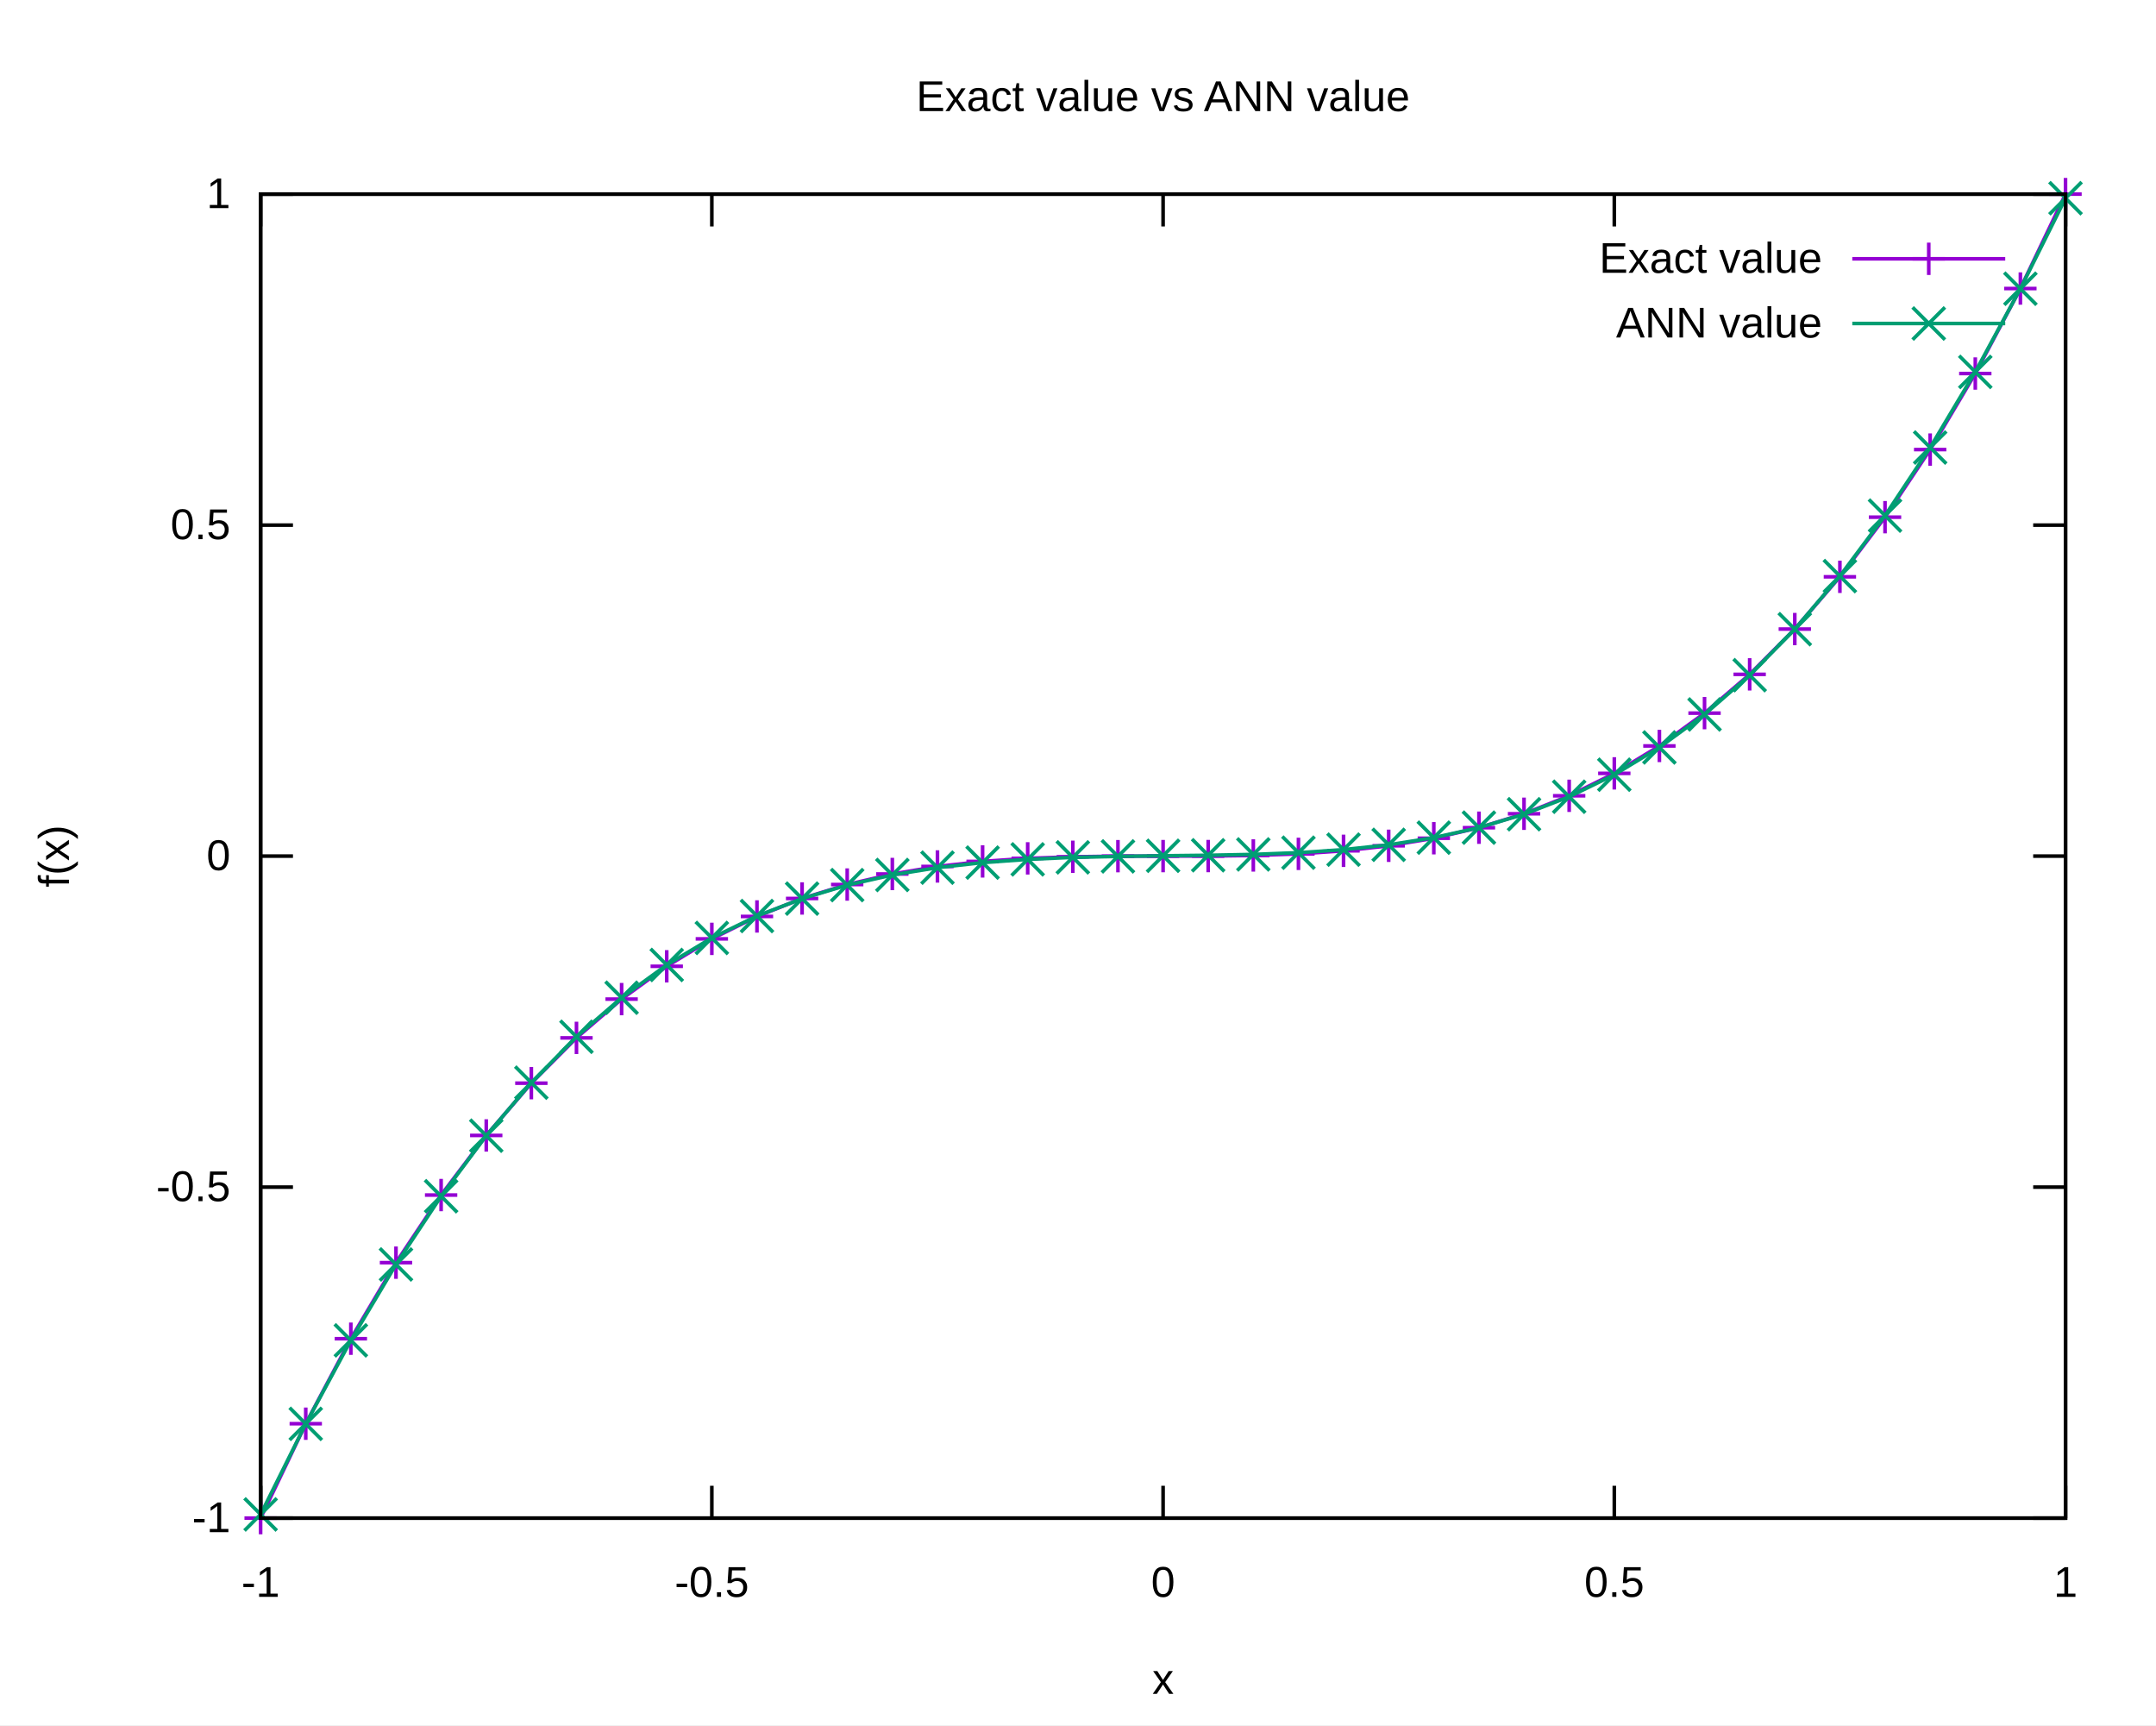
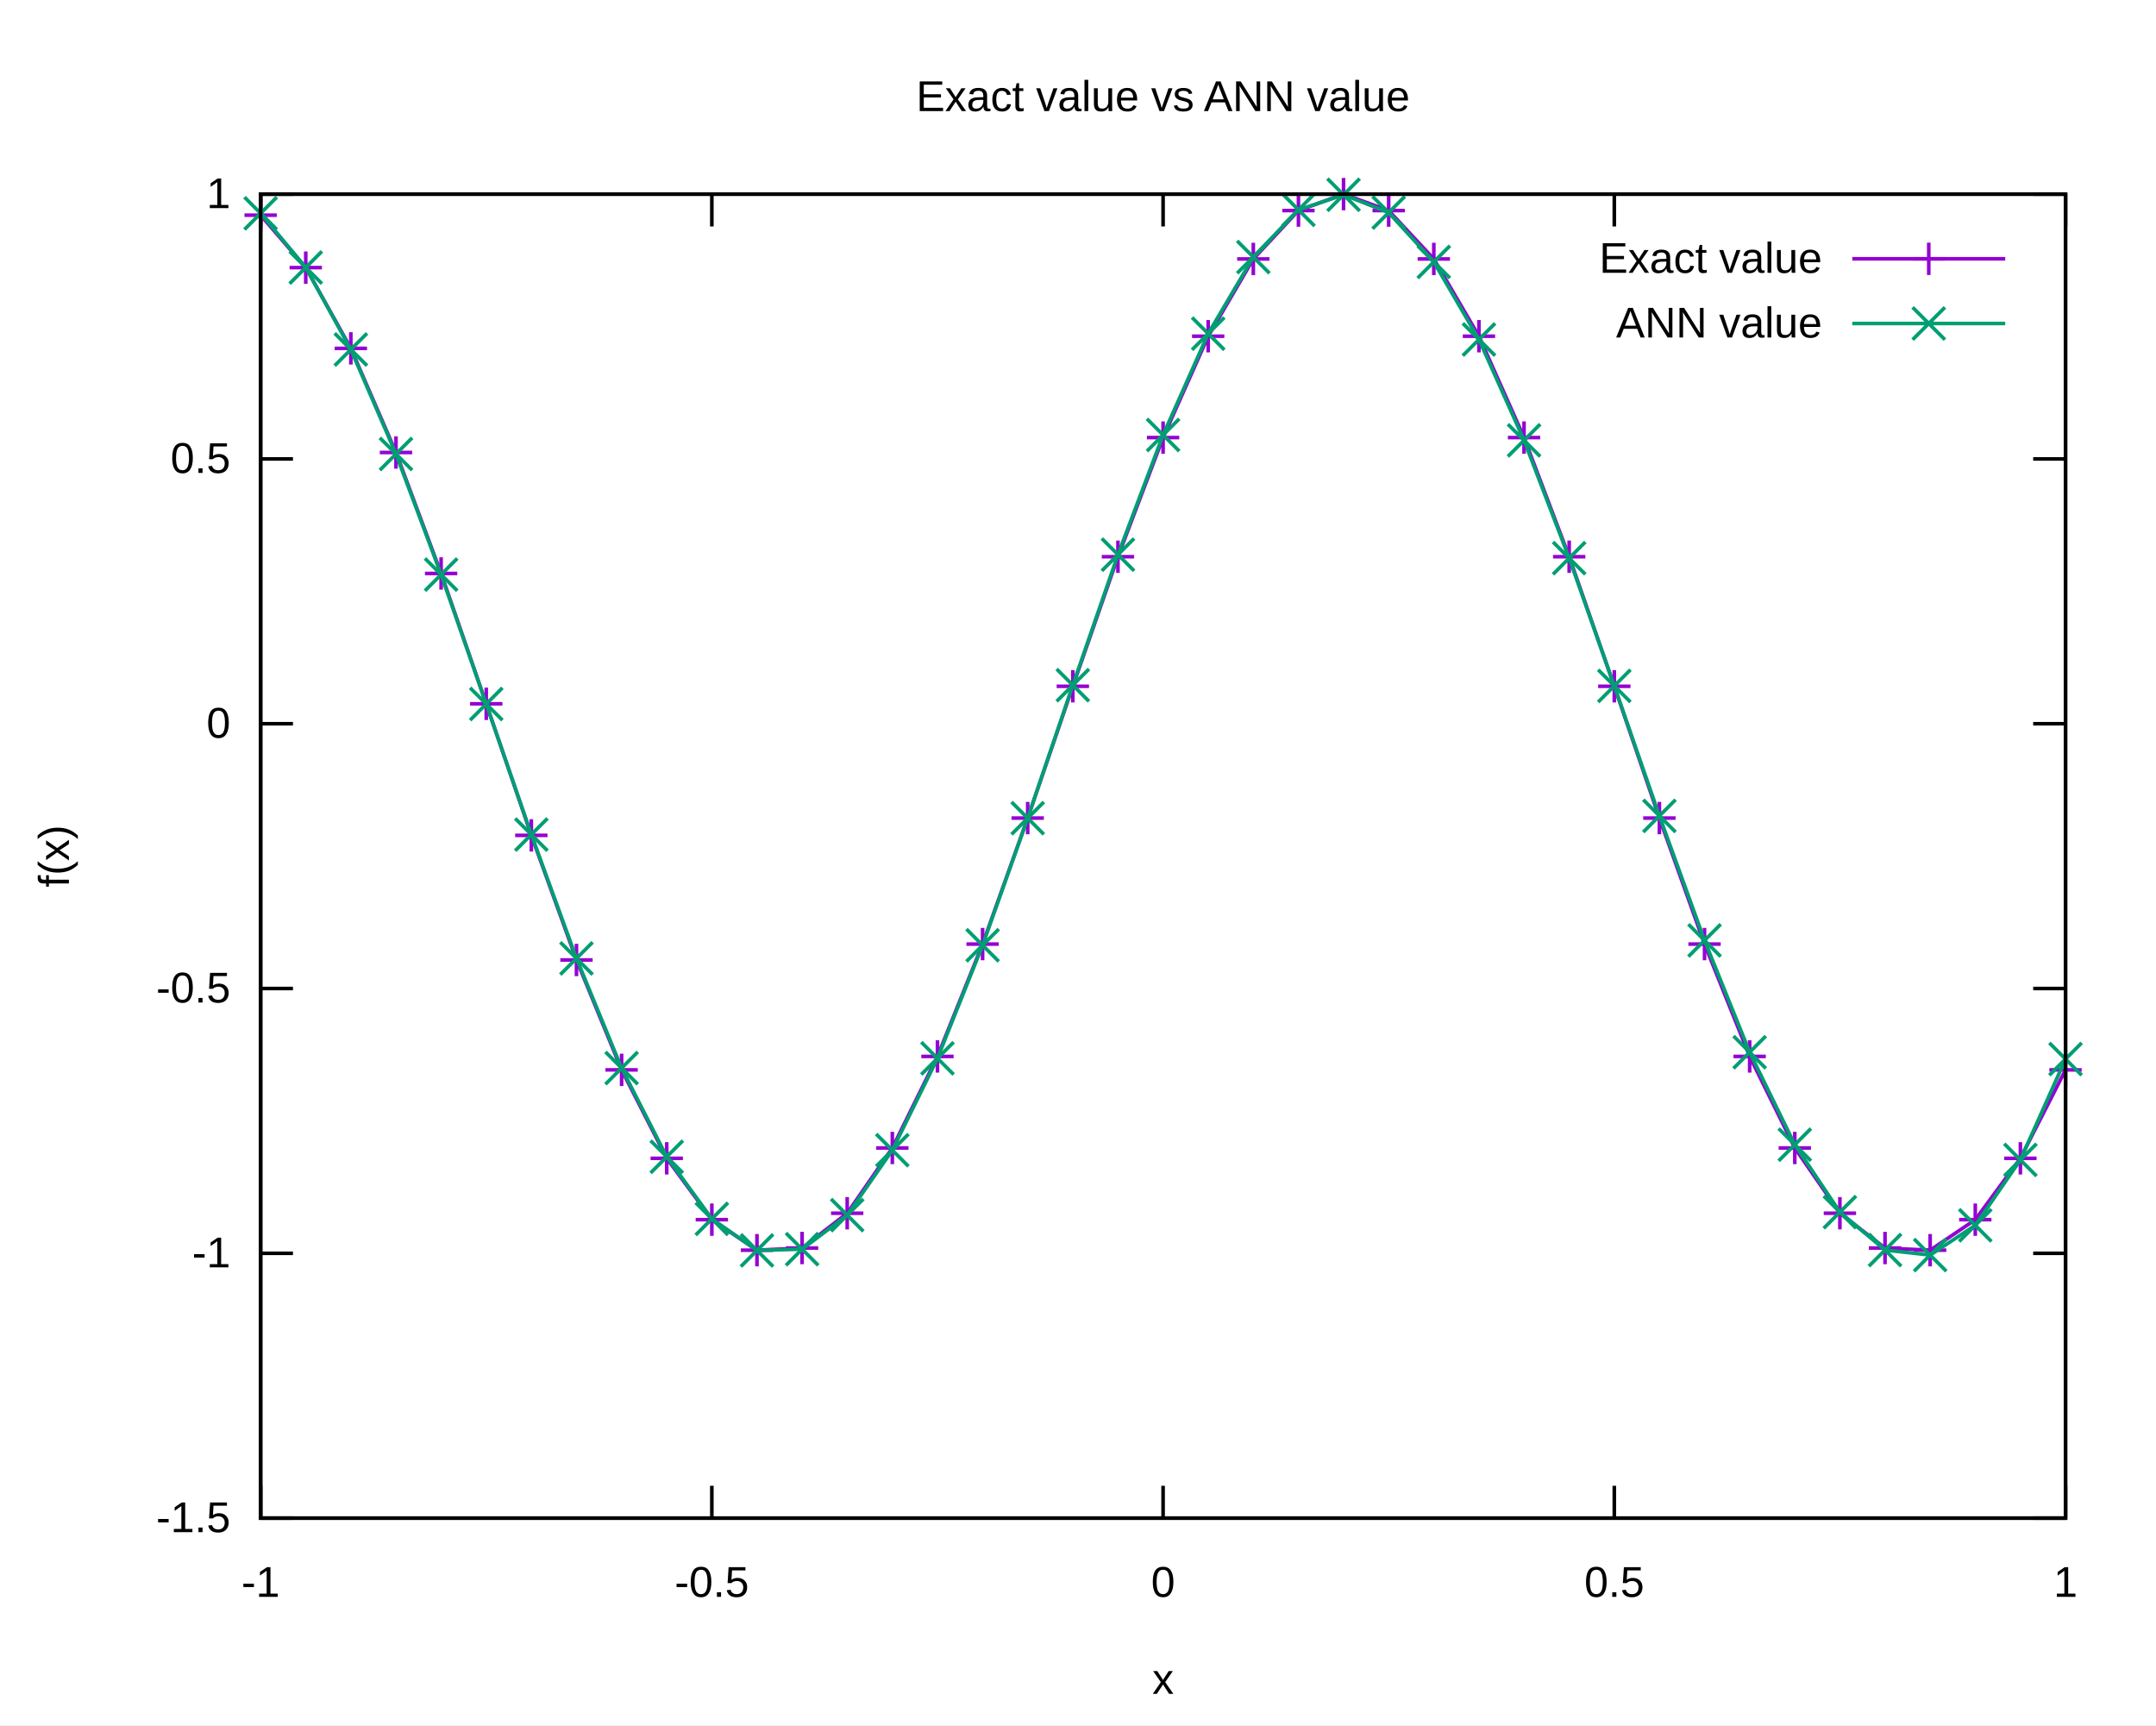
<svg xmlns="http://www.w3.org/2000/svg" xmlns:xlink="http://www.w3.org/1999/xlink" width="600" height="480" viewBox="0 0 600 480">
  <g id="gnuplot_canvas">
    <rect x="0" y="0" width="600" height="480" fill="#ffffff" />
    <defs>
      <circle id="gpDot" r="0.5" stroke-width="0.5" stroke="currentColor" />
      <path id="gpPt0" stroke-width="0.222" stroke="currentColor" d="M-1,0 h2 M0,-1 v2" />
      <path id="gpPt1" stroke-width="0.222" stroke="currentColor" d="M-1,-1 L1,1 M1,-1 L-1,1" />
      <path id="gpPt2" stroke-width="0.222" stroke="currentColor" d="M-1,0 L1,0 M0,-1 L0,1 M-1,-1 L1,1 M-1,1 L1,-1" />
      <rect id="gpPt3" stroke-width="0.222" stroke="currentColor" x="-1" y="-1" width="2" height="2" />
      <rect id="gpPt4" stroke-width="0.222" stroke="currentColor" fill="currentColor" x="-1" y="-1" width="2" height="2" />
      <circle id="gpPt5" stroke-width="0.222" stroke="currentColor" cx="0" cy="0" r="1" />
      <use xlink:href="#gpPt5" id="gpPt6" fill="currentColor" stroke="none" />
      <path id="gpPt7" stroke-width="0.222" stroke="currentColor" d="M0,-1.33 L-1.33,0.67 L1.33,0.67 z" />
      <use xlink:href="#gpPt7" id="gpPt8" fill="currentColor" stroke="none" />
      <use xlink:href="#gpPt7" id="gpPt9" stroke="currentColor" transform="rotate(180)" />
      <use xlink:href="#gpPt9" id="gpPt10" fill="currentColor" stroke="none" />
      <use xlink:href="#gpPt3" id="gpPt11" stroke="currentColor" transform="rotate(45)" />
      <use xlink:href="#gpPt11" id="gpPt12" fill="currentColor" stroke="none" />
      <path id="gpPt13" stroke-width="0.222" stroke="currentColor" d="M0,1.330 L1.265,0.411 L0.782,-1.067 L-0.782,-1.076 L-1.265,0.411 z" />
      <use xlink:href="#gpPt13" id="gpPt14" fill="currentColor" stroke="none" />
      <filter id="textbox" filterUnits="objectBoundingBox" x="0" y="0" height="1" width="1">
        <feFlood flood-color="#FFFFFF" flood-opacity="1" result="bgnd" />
        <feComposite in="SourceGraphic" in2="bgnd" operator="atop" />
      </filter>
      <filter id="greybox" filterUnits="objectBoundingBox" x="0" y="0" height="1" width="1">
        <feFlood flood-color="lightgrey" flood-opacity="1" result="grey" />
        <feComposite in="SourceGraphic" in2="grey" operator="atop" />
      </filter>
    </defs>
    <g fill="none" color="#FFFFFF" stroke="currentColor" stroke-width="1.00" stroke-linecap="butt" stroke-linejoin="miter">
</g>
    <g fill="none" color="black" stroke="currentColor" stroke-width="1.00" stroke-linecap="butt" stroke-linejoin="miter">
      <path stroke="black" d="M72.53,422.40 L81.53,422.40 M574.82,422.40 L565.82,422.40  " />
      <g transform="translate(64.14,426.30)" stroke="none" fill="black" font-family="Arial" font-size="12.00" text-anchor="end">
        <text>
+           <tspan font-family="Arial">-1.5</tspan>
+         </text>
+       </g>
+     </g>
+     <g fill="none" color="black" stroke="currentColor" stroke-width="1.00" stroke-linecap="butt" stroke-linejoin="miter">
+       <path stroke="black" d="M72.53,348.72 L81.53,348.72 M574.82,348.72 L565.82,348.72  " />
+       <g transform="translate(64.14,352.62)" stroke="none" fill="black" font-family="Arial" font-size="12.00" text-anchor="end">
+         <text>
          <tspan font-family="Arial">-1</tspan>
        </text>
      </g>
    </g>
    <g fill="none" color="black" stroke="currentColor" stroke-width="1.00" stroke-linecap="butt" stroke-linejoin="miter">
-       <path stroke="black" d="M72.53,330.30 L81.53,330.30 M574.82,330.30 L565.82,330.30  " />
-       <g transform="translate(64.14,334.20)" stroke="none" fill="black" font-family="Arial" font-size="12.00" text-anchor="end">
+       <path stroke="black" d="M72.53,275.04 L81.53,275.04 M574.82,275.04 L565.82,275.04  " />
+       <g transform="translate(64.14,278.94)" stroke="none" fill="black" font-family="Arial" font-size="12.00" text-anchor="end">
        <text>
          <tspan font-family="Arial">-0.5</tspan>
        </text>
      </g>
    </g>
    <g fill="none" color="black" stroke="currentColor" stroke-width="1.00" stroke-linecap="butt" stroke-linejoin="miter">
-       <path stroke="black" d="M72.53,238.20 L81.53,238.20 M574.82,238.20 L565.82,238.20  " />
-       <g transform="translate(64.14,242.10)" stroke="none" fill="black" font-family="Arial" font-size="12.00" text-anchor="end">
+       <path stroke="black" d="M72.53,201.37 L81.53,201.37 M574.82,201.37 L565.82,201.37  " />
+       <g transform="translate(64.14,205.27)" stroke="none" fill="black" font-family="Arial" font-size="12.00" text-anchor="end">
        <text>
          <tspan font-family="Arial"> 0</tspan>
        </text>
      </g>
    </g>
    <g fill="none" color="black" stroke="currentColor" stroke-width="1.00" stroke-linecap="butt" stroke-linejoin="miter">
-       <path stroke="black" d="M72.53,146.11 L81.53,146.11 M574.82,146.11 L565.82,146.11  " />
-       <g transform="translate(64.14,150.01)" stroke="none" fill="black" font-family="Arial" font-size="12.00" text-anchor="end">
+       <path stroke="black" d="M72.53,127.69 L81.53,127.69 M574.82,127.69 L565.82,127.69  " />
+       <g transform="translate(64.14,131.59)" stroke="none" fill="black" font-family="Arial" font-size="12.00" text-anchor="end">
        <text>
          <tspan font-family="Arial"> 0.5</tspan>
        </text>
      </g>
    </g>
    <g fill="none" color="black" stroke="currentColor" stroke-width="1.00" stroke-linecap="butt" stroke-linejoin="miter">
      <path stroke="black" d="M72.53,54.01 L81.53,54.01 M574.82,54.01 L565.82,54.01  " />
      <g transform="translate(64.14,57.91)" stroke="none" fill="black" font-family="Arial" font-size="12.00" text-anchor="end">
        <text>
          <tspan font-family="Arial"> 1</tspan>
        </text>
      </g>
    </g>
    <g fill="none" color="black" stroke="currentColor" stroke-width="1.00" stroke-linecap="butt" stroke-linejoin="miter">
      <path stroke="black" d="M72.53,422.40 L72.53,413.40 M72.53,54.01 L72.53,63.01  " />
      <g transform="translate(72.53,444.30)" stroke="none" fill="black" font-family="Arial" font-size="12.00" text-anchor="middle">
        <text>
          <tspan font-family="Arial">-1</tspan>
        </text>
      </g>
    </g>
    <g fill="none" color="black" stroke="currentColor" stroke-width="1.00" stroke-linecap="butt" stroke-linejoin="miter">
      <path stroke="black" d="M198.10,422.40 L198.10,413.40 M198.10,54.01 L198.10,63.01  " />
      <g transform="translate(198.10,444.30)" stroke="none" fill="black" font-family="Arial" font-size="12.00" text-anchor="middle">
        <text>
          <tspan font-family="Arial">-0.5</tspan>
        </text>
      </g>
    </g>
    <g fill="none" color="black" stroke="currentColor" stroke-width="1.00" stroke-linecap="butt" stroke-linejoin="miter">
      <path stroke="black" d="M323.68,422.40 L323.68,413.40 M323.68,54.01 L323.68,63.01  " />
      <g transform="translate(323.68,444.30)" stroke="none" fill="black" font-family="Arial" font-size="12.00" text-anchor="middle">
        <text>
          <tspan font-family="Arial"> 0</tspan>
        </text>
      </g>
    </g>
    <g fill="none" color="black" stroke="currentColor" stroke-width="1.00" stroke-linecap="butt" stroke-linejoin="miter">
      <path stroke="black" d="M449.25,422.40 L449.25,413.40 M449.25,54.01 L449.25,63.01  " />
      <g transform="translate(449.25,444.30)" stroke="none" fill="black" font-family="Arial" font-size="12.00" text-anchor="middle">
        <text>
          <tspan font-family="Arial"> 0.5</tspan>
        </text>
      </g>
    </g>
    <g fill="none" color="black" stroke="currentColor" stroke-width="1.00" stroke-linecap="butt" stroke-linejoin="miter">
      <path stroke="black" d="M574.82,422.40 L574.82,413.40 M574.82,54.01 L574.82,63.01  " />
      <g transform="translate(574.82,444.30)" stroke="none" fill="black" font-family="Arial" font-size="12.00" text-anchor="middle">
        <text>
          <tspan font-family="Arial"> 1</tspan>
        </text>
      </g>
    </g>
    <g fill="none" color="black" stroke="currentColor" stroke-width="1.00" stroke-linecap="butt" stroke-linejoin="miter">
</g>
    <g fill="none" color="black" stroke="currentColor" stroke-width="1.00" stroke-linecap="butt" stroke-linejoin="miter">
      <path stroke="black" d="M72.53,54.01 L72.53,422.40 L574.82,422.40 L574.82,54.01 L72.53,54.01 Z  " />
    </g>
    <g fill="none" color="black" stroke="currentColor" stroke-width="1.00" stroke-linecap="butt" stroke-linejoin="miter">
</g>
    <g id="gnuplot_plot_1">
      <g fill="none" color="black" stroke="currentColor" stroke-width="1.00" stroke-linecap="butt" stroke-linejoin="miter">
        <g transform="translate(507.09,75.91)" stroke="none" fill="black" font-family="Arial" font-size="12.00" text-anchor="end">
          <text>
            <tspan font-family="Arial">Exact value</tspan>
          </text>
        </g>
      </g>
      <g fill="none" color="black" stroke="currentColor" stroke-width="1.00" stroke-linecap="butt" stroke-linejoin="miter">
-         <path stroke="rgb(148,   0, 211)" d="M515.48,72.01 L558.04,72.01 M72.53,422.40 L85.09,396.13 L97.64,372.48 L110.20,351.32 L122.76,332.51 L135.32,315.92   L147.87,301.38 L160.43,288.78 L172.99,277.99 L185.55,268.86 L198.10,261.23 L210.66,254.99 L223.22,249.99 L235.77,246.11   L248.33,243.18 L260.89,241.08 L273.45,239.68 L286.00,238.83 L298.56,238.39 L311.12,238.22 L323.68,238.20 L336.23,238.19   L348.79,238.02 L361.35,237.58 L373.90,236.73 L386.46,235.33 L399.02,233.23 L411.58,230.30 L424.13,226.42 L436.69,221.42   L449.25,215.18 L461.80,207.55 L474.36,198.42 L486.92,187.63 L499.48,175.03 L512.03,160.49 L524.59,143.90 L537.15,125.09   L549.71,103.93 L562.26,80.28 L574.82,54.01  " />
-         <use xlink:href="#gpPt0" transform="translate(72.53,422.40) scale(4.50)" color="rgb(148,   0, 211)" />
-         <use xlink:href="#gpPt0" transform="translate(85.09,396.13) scale(4.50)" color="rgb(148,   0, 211)" />
-         <use xlink:href="#gpPt0" transform="translate(97.64,372.48) scale(4.50)" color="rgb(148,   0, 211)" />
-         <use xlink:href="#gpPt0" transform="translate(110.20,351.32) scale(4.50)" color="rgb(148,   0, 211)" />
-         <use xlink:href="#gpPt0" transform="translate(122.76,332.51) scale(4.50)" color="rgb(148,   0, 211)" />
-         <use xlink:href="#gpPt0" transform="translate(135.32,315.92) scale(4.50)" color="rgb(148,   0, 211)" />
-         <use xlink:href="#gpPt0" transform="translate(147.87,301.38) scale(4.50)" color="rgb(148,   0, 211)" />
-         <use xlink:href="#gpPt0" transform="translate(160.43,288.78) scale(4.50)" color="rgb(148,   0, 211)" />
-         <use xlink:href="#gpPt0" transform="translate(172.99,277.99) scale(4.50)" color="rgb(148,   0, 211)" />
-         <use xlink:href="#gpPt0" transform="translate(185.55,268.86) scale(4.50)" color="rgb(148,   0, 211)" />
-         <use xlink:href="#gpPt0" transform="translate(198.10,261.23) scale(4.50)" color="rgb(148,   0, 211)" />
-         <use xlink:href="#gpPt0" transform="translate(210.66,254.99) scale(4.50)" color="rgb(148,   0, 211)" />
-         <use xlink:href="#gpPt0" transform="translate(223.22,249.99) scale(4.50)" color="rgb(148,   0, 211)" />
-         <use xlink:href="#gpPt0" transform="translate(235.77,246.11) scale(4.50)" color="rgb(148,   0, 211)" />
-         <use xlink:href="#gpPt0" transform="translate(248.33,243.18) scale(4.50)" color="rgb(148,   0, 211)" />
-         <use xlink:href="#gpPt0" transform="translate(260.89,241.08) scale(4.50)" color="rgb(148,   0, 211)" />
-         <use xlink:href="#gpPt0" transform="translate(273.45,239.68) scale(4.50)" color="rgb(148,   0, 211)" />
-         <use xlink:href="#gpPt0" transform="translate(286.00,238.83) scale(4.50)" color="rgb(148,   0, 211)" />
-         <use xlink:href="#gpPt0" transform="translate(298.56,238.39) scale(4.50)" color="rgb(148,   0, 211)" />
-         <use xlink:href="#gpPt0" transform="translate(311.12,238.22) scale(4.50)" color="rgb(148,   0, 211)" />
-         <use xlink:href="#gpPt0" transform="translate(323.68,238.20) scale(4.50)" color="rgb(148,   0, 211)" />
-         <use xlink:href="#gpPt0" transform="translate(336.23,238.19) scale(4.50)" color="rgb(148,   0, 211)" />
-         <use xlink:href="#gpPt0" transform="translate(348.79,238.02) scale(4.50)" color="rgb(148,   0, 211)" />
-         <use xlink:href="#gpPt0" transform="translate(361.35,237.58) scale(4.50)" color="rgb(148,   0, 211)" />
-         <use xlink:href="#gpPt0" transform="translate(373.90,236.73) scale(4.50)" color="rgb(148,   0, 211)" />
-         <use xlink:href="#gpPt0" transform="translate(386.46,235.33) scale(4.50)" color="rgb(148,   0, 211)" />
-         <use xlink:href="#gpPt0" transform="translate(399.02,233.23) scale(4.50)" color="rgb(148,   0, 211)" />
-         <use xlink:href="#gpPt0" transform="translate(411.58,230.30) scale(4.50)" color="rgb(148,   0, 211)" />
-         <use xlink:href="#gpPt0" transform="translate(424.13,226.42) scale(4.50)" color="rgb(148,   0, 211)" />
-         <use xlink:href="#gpPt0" transform="translate(436.69,221.42) scale(4.50)" color="rgb(148,   0, 211)" />
-         <use xlink:href="#gpPt0" transform="translate(449.25,215.18) scale(4.50)" color="rgb(148,   0, 211)" />
-         <use xlink:href="#gpPt0" transform="translate(461.80,207.55) scale(4.50)" color="rgb(148,   0, 211)" />
-         <use xlink:href="#gpPt0" transform="translate(474.36,198.42) scale(4.50)" color="rgb(148,   0, 211)" />
-         <use xlink:href="#gpPt0" transform="translate(486.92,187.63) scale(4.50)" color="rgb(148,   0, 211)" />
-         <use xlink:href="#gpPt0" transform="translate(499.48,175.03) scale(4.50)" color="rgb(148,   0, 211)" />
-         <use xlink:href="#gpPt0" transform="translate(512.03,160.49) scale(4.50)" color="rgb(148,   0, 211)" />
-         <use xlink:href="#gpPt0" transform="translate(524.59,143.90) scale(4.50)" color="rgb(148,   0, 211)" />
-         <use xlink:href="#gpPt0" transform="translate(537.15,125.09) scale(4.50)" color="rgb(148,   0, 211)" />
-         <use xlink:href="#gpPt0" transform="translate(549.71,103.93) scale(4.50)" color="rgb(148,   0, 211)" />
-         <use xlink:href="#gpPt0" transform="translate(562.26,80.28) scale(4.50)" color="rgb(148,   0, 211)" />
-         <use xlink:href="#gpPt0" transform="translate(574.82,54.01) scale(4.50)" color="rgb(148,   0, 211)" />
+         <path stroke="rgb(148,   0, 211)" d="M515.48,72.01 L558.04,72.01 M72.53,59.87 L85.09,74.46 L97.64,96.93 L110.20,125.90 L122.76,159.56 L135.32,195.83   L147.87,232.43 L160.43,267.10 L172.99,297.68 L185.55,322.29 L198.10,339.36 L210.66,347.85 L223.22,347.25 L235.77,337.57   L248.33,319.41 L260.89,293.94 L273.45,262.68 L286.00,227.62 L298.56,190.95 L311.12,154.90 L323.68,121.75 L336.23,93.55   L348.79,72.05 L361.35,58.59 L373.90,54.01 L386.46,58.59 L399.02,72.05 L411.58,93.55 L424.13,121.75 L436.69,154.90   L449.25,190.95 L461.80,227.62 L474.36,262.68 L486.92,293.94 L499.48,319.41 L512.03,337.57 L524.59,347.25 L537.15,347.85   L549.71,339.36 L562.26,322.29 L574.82,297.68  " />
+         <use xlink:href="#gpPt0" transform="translate(72.53,59.87) scale(4.50)" color="rgb(148,   0, 211)" />
+         <use xlink:href="#gpPt0" transform="translate(85.09,74.46) scale(4.50)" color="rgb(148,   0, 211)" />
+         <use xlink:href="#gpPt0" transform="translate(97.64,96.93) scale(4.50)" color="rgb(148,   0, 211)" />
+         <use xlink:href="#gpPt0" transform="translate(110.20,125.90) scale(4.50)" color="rgb(148,   0, 211)" />
+         <use xlink:href="#gpPt0" transform="translate(122.76,159.56) scale(4.50)" color="rgb(148,   0, 211)" />
+         <use xlink:href="#gpPt0" transform="translate(135.32,195.83) scale(4.50)" color="rgb(148,   0, 211)" />
+         <use xlink:href="#gpPt0" transform="translate(147.87,232.43) scale(4.50)" color="rgb(148,   0, 211)" />
+         <use xlink:href="#gpPt0" transform="translate(160.43,267.10) scale(4.50)" color="rgb(148,   0, 211)" />
+         <use xlink:href="#gpPt0" transform="translate(172.99,297.68) scale(4.50)" color="rgb(148,   0, 211)" />
+         <use xlink:href="#gpPt0" transform="translate(185.55,322.29) scale(4.50)" color="rgb(148,   0, 211)" />
+         <use xlink:href="#gpPt0" transform="translate(198.10,339.36) scale(4.50)" color="rgb(148,   0, 211)" />
+         <use xlink:href="#gpPt0" transform="translate(210.66,347.85) scale(4.50)" color="rgb(148,   0, 211)" />
+         <use xlink:href="#gpPt0" transform="translate(223.22,347.25) scale(4.50)" color="rgb(148,   0, 211)" />
+         <use xlink:href="#gpPt0" transform="translate(235.77,337.57) scale(4.50)" color="rgb(148,   0, 211)" />
+         <use xlink:href="#gpPt0" transform="translate(248.33,319.41) scale(4.50)" color="rgb(148,   0, 211)" />
+         <use xlink:href="#gpPt0" transform="translate(260.89,293.94) scale(4.50)" color="rgb(148,   0, 211)" />
+         <use xlink:href="#gpPt0" transform="translate(273.45,262.68) scale(4.50)" color="rgb(148,   0, 211)" />
+         <use xlink:href="#gpPt0" transform="translate(286.00,227.62) scale(4.50)" color="rgb(148,   0, 211)" />
+         <use xlink:href="#gpPt0" transform="translate(298.56,190.95) scale(4.50)" color="rgb(148,   0, 211)" />
+         <use xlink:href="#gpPt0" transform="translate(311.12,154.90) scale(4.50)" color="rgb(148,   0, 211)" />
+         <use xlink:href="#gpPt0" transform="translate(323.68,121.75) scale(4.50)" color="rgb(148,   0, 211)" />
+         <use xlink:href="#gpPt0" transform="translate(336.23,93.55) scale(4.50)" color="rgb(148,   0, 211)" />
+         <use xlink:href="#gpPt0" transform="translate(348.79,72.05) scale(4.50)" color="rgb(148,   0, 211)" />
+         <use xlink:href="#gpPt0" transform="translate(361.35,58.59) scale(4.50)" color="rgb(148,   0, 211)" />
+         <use xlink:href="#gpPt0" transform="translate(373.90,54.01) scale(4.50)" color="rgb(148,   0, 211)" />
+         <use xlink:href="#gpPt0" transform="translate(386.46,58.59) scale(4.50)" color="rgb(148,   0, 211)" />
+         <use xlink:href="#gpPt0" transform="translate(399.02,72.05) scale(4.50)" color="rgb(148,   0, 211)" />
+         <use xlink:href="#gpPt0" transform="translate(411.58,93.55) scale(4.50)" color="rgb(148,   0, 211)" />
+         <use xlink:href="#gpPt0" transform="translate(424.13,121.75) scale(4.50)" color="rgb(148,   0, 211)" />
+         <use xlink:href="#gpPt0" transform="translate(436.69,154.90) scale(4.50)" color="rgb(148,   0, 211)" />
+         <use xlink:href="#gpPt0" transform="translate(449.25,190.95) scale(4.50)" color="rgb(148,   0, 211)" />
+         <use xlink:href="#gpPt0" transform="translate(461.80,227.62) scale(4.50)" color="rgb(148,   0, 211)" />
+         <use xlink:href="#gpPt0" transform="translate(474.36,262.68) scale(4.50)" color="rgb(148,   0, 211)" />
+         <use xlink:href="#gpPt0" transform="translate(486.92,293.94) scale(4.50)" color="rgb(148,   0, 211)" />
+         <use xlink:href="#gpPt0" transform="translate(499.48,319.41) scale(4.50)" color="rgb(148,   0, 211)" />
+         <use xlink:href="#gpPt0" transform="translate(512.03,337.57) scale(4.50)" color="rgb(148,   0, 211)" />
+         <use xlink:href="#gpPt0" transform="translate(524.59,347.25) scale(4.50)" color="rgb(148,   0, 211)" />
+         <use xlink:href="#gpPt0" transform="translate(537.15,347.85) scale(4.50)" color="rgb(148,   0, 211)" />
+         <use xlink:href="#gpPt0" transform="translate(549.71,339.36) scale(4.50)" color="rgb(148,   0, 211)" />
+         <use xlink:href="#gpPt0" transform="translate(562.26,322.29) scale(4.50)" color="rgb(148,   0, 211)" />
+         <use xlink:href="#gpPt0" transform="translate(574.82,297.68) scale(4.50)" color="rgb(148,   0, 211)" />
        <use xlink:href="#gpPt0" transform="translate(536.76,72.01) scale(4.50)" color="rgb(148,   0, 211)" />
      </g>
    </g>
    <g id="gnuplot_plot_2">
      <g fill="none" color="black" stroke="currentColor" stroke-width="1.00" stroke-linecap="butt" stroke-linejoin="miter">
        <g transform="translate(507.09,93.91)" stroke="none" fill="black" font-family="Arial" font-size="12.00" text-anchor="end">
          <text>
            <tspan font-family="Arial">ANN value</tspan>
          </text>
        </g>
      </g>
      <g fill="none" color="black" stroke="currentColor" stroke-width="1.00" stroke-linecap="butt" stroke-linejoin="miter">
-         <path stroke="rgb(  0, 158, 115)" d="M515.48,90.01 L558.04,90.01 M72.53,421.37 L85.09,396.17 L97.64,372.94 L110.20,351.82 L122.76,332.84 L135.32,315.99   L147.87,301.24 L160.43,288.47 L172.99,277.60 L185.55,268.49 L198.10,260.97 L210.66,254.87 L223.22,250.03 L235.77,246.27   L248.33,243.45 L260.89,241.41 L273.45,240.01 L286.00,239.11 L298.56,238.55 L311.12,238.28 L323.68,238.11 L336.23,237.97   L348.79,237.73 L361.35,237.25 L373.90,236.40 L386.46,235.06 L399.02,233.07 L411.58,230.28 L424.13,226.55 L436.69,221.68   L449.25,215.55 L461.80,207.96 L474.36,198.79 L486.92,187.86 L499.48,175.06 L512.03,160.29 L524.59,143.46 L537.15,124.52   L549.71,103.48 L562.26,80.33 L574.82,55.15  " />
-         <use xlink:href="#gpPt1" transform="translate(72.53,421.37) scale(4.50)" color="rgb(  0, 158, 115)" />
-         <use xlink:href="#gpPt1" transform="translate(85.09,396.17) scale(4.50)" color="rgb(  0, 158, 115)" />
-         <use xlink:href="#gpPt1" transform="translate(97.64,372.94) scale(4.50)" color="rgb(  0, 158, 115)" />
-         <use xlink:href="#gpPt1" transform="translate(110.20,351.82) scale(4.50)" color="rgb(  0, 158, 115)" />
-         <use xlink:href="#gpPt1" transform="translate(122.76,332.84) scale(4.50)" color="rgb(  0, 158, 115)" />
-         <use xlink:href="#gpPt1" transform="translate(135.32,315.99) scale(4.50)" color="rgb(  0, 158, 115)" />
-         <use xlink:href="#gpPt1" transform="translate(147.87,301.24) scale(4.50)" color="rgb(  0, 158, 115)" />
-         <use xlink:href="#gpPt1" transform="translate(160.43,288.47) scale(4.50)" color="rgb(  0, 158, 115)" />
-         <use xlink:href="#gpPt1" transform="translate(172.99,277.60) scale(4.50)" color="rgb(  0, 158, 115)" />
-         <use xlink:href="#gpPt1" transform="translate(185.55,268.49) scale(4.50)" color="rgb(  0, 158, 115)" />
-         <use xlink:href="#gpPt1" transform="translate(198.10,260.97) scale(4.50)" color="rgb(  0, 158, 115)" />
-         <use xlink:href="#gpPt1" transform="translate(210.66,254.87) scale(4.50)" color="rgb(  0, 158, 115)" />
-         <use xlink:href="#gpPt1" transform="translate(223.22,250.03) scale(4.50)" color="rgb(  0, 158, 115)" />
-         <use xlink:href="#gpPt1" transform="translate(235.77,246.27) scale(4.50)" color="rgb(  0, 158, 115)" />
-         <use xlink:href="#gpPt1" transform="translate(248.33,243.45) scale(4.50)" color="rgb(  0, 158, 115)" />
-         <use xlink:href="#gpPt1" transform="translate(260.89,241.41) scale(4.50)" color="rgb(  0, 158, 115)" />
-         <use xlink:href="#gpPt1" transform="translate(273.45,240.01) scale(4.50)" color="rgb(  0, 158, 115)" />
-         <use xlink:href="#gpPt1" transform="translate(286.00,239.11) scale(4.50)" color="rgb(  0, 158, 115)" />
-         <use xlink:href="#gpPt1" transform="translate(298.56,238.55) scale(4.50)" color="rgb(  0, 158, 115)" />
-         <use xlink:href="#gpPt1" transform="translate(311.12,238.28) scale(4.50)" color="rgb(  0, 158, 115)" />
-         <use xlink:href="#gpPt1" transform="translate(323.68,238.11) scale(4.50)" color="rgb(  0, 158, 115)" />
-         <use xlink:href="#gpPt1" transform="translate(336.23,237.97) scale(4.50)" color="rgb(  0, 158, 115)" />
-         <use xlink:href="#gpPt1" transform="translate(348.79,237.73) scale(4.50)" color="rgb(  0, 158, 115)" />
-         <use xlink:href="#gpPt1" transform="translate(361.35,237.25) scale(4.50)" color="rgb(  0, 158, 115)" />
-         <use xlink:href="#gpPt1" transform="translate(373.90,236.40) scale(4.50)" color="rgb(  0, 158, 115)" />
-         <use xlink:href="#gpPt1" transform="translate(386.46,235.06) scale(4.50)" color="rgb(  0, 158, 115)" />
-         <use xlink:href="#gpPt1" transform="translate(399.02,233.07) scale(4.50)" color="rgb(  0, 158, 115)" />
-         <use xlink:href="#gpPt1" transform="translate(411.58,230.28) scale(4.50)" color="rgb(  0, 158, 115)" />
-         <use xlink:href="#gpPt1" transform="translate(424.13,226.55) scale(4.50)" color="rgb(  0, 158, 115)" />
-         <use xlink:href="#gpPt1" transform="translate(436.69,221.68) scale(4.50)" color="rgb(  0, 158, 115)" />
-         <use xlink:href="#gpPt1" transform="translate(449.25,215.55) scale(4.50)" color="rgb(  0, 158, 115)" />
-         <use xlink:href="#gpPt1" transform="translate(461.80,207.96) scale(4.50)" color="rgb(  0, 158, 115)" />
-         <use xlink:href="#gpPt1" transform="translate(474.36,198.79) scale(4.50)" color="rgb(  0, 158, 115)" />
-         <use xlink:href="#gpPt1" transform="translate(486.92,187.86) scale(4.50)" color="rgb(  0, 158, 115)" />
-         <use xlink:href="#gpPt1" transform="translate(499.48,175.06) scale(4.50)" color="rgb(  0, 158, 115)" />
-         <use xlink:href="#gpPt1" transform="translate(512.03,160.29) scale(4.50)" color="rgb(  0, 158, 115)" />
-         <use xlink:href="#gpPt1" transform="translate(524.59,143.46) scale(4.50)" color="rgb(  0, 158, 115)" />
-         <use xlink:href="#gpPt1" transform="translate(537.15,124.52) scale(4.50)" color="rgb(  0, 158, 115)" />
-         <use xlink:href="#gpPt1" transform="translate(549.71,103.48) scale(4.50)" color="rgb(  0, 158, 115)" />
-         <use xlink:href="#gpPt1" transform="translate(562.26,80.33) scale(4.50)" color="rgb(  0, 158, 115)" />
-         <use xlink:href="#gpPt1" transform="translate(574.82,55.15) scale(4.50)" color="rgb(  0, 158, 115)" />
+         <path stroke="rgb(  0, 158, 115)" d="M515.48,90.01 L558.04,90.01 M72.53,59.36 L85.09,74.43 L97.64,97.24 L110.20,126.32 L122.76,159.87 L135.32,195.88   L147.87,232.21 L160.43,266.67 L172.99,297.18 L185.55,321.86 L198.10,339.13 L210.66,347.91 L223.22,347.57 L235.77,338.10   L248.33,320.03 L260.89,294.47 L273.45,263.01 L286.00,227.65 L298.56,190.64 L311.12,154.33 L323.68,121.03 L336.23,92.84   L348.79,71.53 L361.35,58.39 L373.90,54.20 L386.46,59.15 L399.02,72.87 L411.58,94.46 L424.13,122.52 L436.69,155.30   L449.25,190.84 L461.80,227.01 L474.36,261.66 L486.92,292.77 L499.48,318.50 L512.03,337.26 L524.59,347.81 L537.15,349.21   L549.71,340.93 L562.26,322.73 L574.82,294.67  " />
+         <use xlink:href="#gpPt1" transform="translate(72.53,59.36) scale(4.50)" color="rgb(  0, 158, 115)" />
+         <use xlink:href="#gpPt1" transform="translate(85.09,74.43) scale(4.50)" color="rgb(  0, 158, 115)" />
+         <use xlink:href="#gpPt1" transform="translate(97.64,97.24) scale(4.50)" color="rgb(  0, 158, 115)" />
+         <use xlink:href="#gpPt1" transform="translate(110.20,126.32) scale(4.50)" color="rgb(  0, 158, 115)" />
+         <use xlink:href="#gpPt1" transform="translate(122.76,159.87) scale(4.50)" color="rgb(  0, 158, 115)" />
+         <use xlink:href="#gpPt1" transform="translate(135.32,195.88) scale(4.50)" color="rgb(  0, 158, 115)" />
+         <use xlink:href="#gpPt1" transform="translate(147.87,232.21) scale(4.50)" color="rgb(  0, 158, 115)" />
+         <use xlink:href="#gpPt1" transform="translate(160.43,266.67) scale(4.50)" color="rgb(  0, 158, 115)" />
+         <use xlink:href="#gpPt1" transform="translate(172.99,297.18) scale(4.50)" color="rgb(  0, 158, 115)" />
+         <use xlink:href="#gpPt1" transform="translate(185.55,321.86) scale(4.50)" color="rgb(  0, 158, 115)" />
+         <use xlink:href="#gpPt1" transform="translate(198.10,339.13) scale(4.50)" color="rgb(  0, 158, 115)" />
+         <use xlink:href="#gpPt1" transform="translate(210.66,347.91) scale(4.50)" color="rgb(  0, 158, 115)" />
+         <use xlink:href="#gpPt1" transform="translate(223.22,347.57) scale(4.50)" color="rgb(  0, 158, 115)" />
+         <use xlink:href="#gpPt1" transform="translate(235.77,338.10) scale(4.50)" color="rgb(  0, 158, 115)" />
+         <use xlink:href="#gpPt1" transform="translate(248.33,320.03) scale(4.50)" color="rgb(  0, 158, 115)" />
+         <use xlink:href="#gpPt1" transform="translate(260.89,294.47) scale(4.50)" color="rgb(  0, 158, 115)" />
+         <use xlink:href="#gpPt1" transform="translate(273.45,263.01) scale(4.50)" color="rgb(  0, 158, 115)" />
+         <use xlink:href="#gpPt1" transform="translate(286.00,227.65) scale(4.50)" color="rgb(  0, 158, 115)" />
+         <use xlink:href="#gpPt1" transform="translate(298.56,190.64) scale(4.50)" color="rgb(  0, 158, 115)" />
+         <use xlink:href="#gpPt1" transform="translate(311.12,154.33) scale(4.50)" color="rgb(  0, 158, 115)" />
+         <use xlink:href="#gpPt1" transform="translate(323.68,121.03) scale(4.50)" color="rgb(  0, 158, 115)" />
+         <use xlink:href="#gpPt1" transform="translate(336.23,92.84) scale(4.50)" color="rgb(  0, 158, 115)" />
+         <use xlink:href="#gpPt1" transform="translate(348.79,71.53) scale(4.50)" color="rgb(  0, 158, 115)" />
+         <use xlink:href="#gpPt1" transform="translate(361.35,58.39) scale(4.50)" color="rgb(  0, 158, 115)" />
+         <use xlink:href="#gpPt1" transform="translate(373.90,54.20) scale(4.50)" color="rgb(  0, 158, 115)" />
+         <use xlink:href="#gpPt1" transform="translate(386.46,59.15) scale(4.50)" color="rgb(  0, 158, 115)" />
+         <use xlink:href="#gpPt1" transform="translate(399.02,72.87) scale(4.50)" color="rgb(  0, 158, 115)" />
+         <use xlink:href="#gpPt1" transform="translate(411.58,94.46) scale(4.50)" color="rgb(  0, 158, 115)" />
+         <use xlink:href="#gpPt1" transform="translate(424.13,122.52) scale(4.50)" color="rgb(  0, 158, 115)" />
+         <use xlink:href="#gpPt1" transform="translate(436.69,155.30) scale(4.50)" color="rgb(  0, 158, 115)" />
+         <use xlink:href="#gpPt1" transform="translate(449.25,190.84) scale(4.50)" color="rgb(  0, 158, 115)" />
+         <use xlink:href="#gpPt1" transform="translate(461.80,227.01) scale(4.50)" color="rgb(  0, 158, 115)" />
+         <use xlink:href="#gpPt1" transform="translate(474.36,261.66) scale(4.50)" color="rgb(  0, 158, 115)" />
+         <use xlink:href="#gpPt1" transform="translate(486.92,292.77) scale(4.50)" color="rgb(  0, 158, 115)" />
+         <use xlink:href="#gpPt1" transform="translate(499.48,318.50) scale(4.50)" color="rgb(  0, 158, 115)" />
+         <use xlink:href="#gpPt1" transform="translate(512.03,337.26) scale(4.50)" color="rgb(  0, 158, 115)" />
+         <use xlink:href="#gpPt1" transform="translate(524.59,347.81) scale(4.50)" color="rgb(  0, 158, 115)" />
+         <use xlink:href="#gpPt1" transform="translate(537.15,349.21) scale(4.50)" color="rgb(  0, 158, 115)" />
+         <use xlink:href="#gpPt1" transform="translate(549.71,340.93) scale(4.50)" color="rgb(  0, 158, 115)" />
+         <use xlink:href="#gpPt1" transform="translate(562.26,322.73) scale(4.50)" color="rgb(  0, 158, 115)" />
+         <use xlink:href="#gpPt1" transform="translate(574.82,294.67) scale(4.50)" color="rgb(  0, 158, 115)" />
        <use xlink:href="#gpPt1" transform="translate(536.76,90.01) scale(4.50)" color="rgb(  0, 158, 115)" />
      </g>
    </g>
    <g fill="none" color="#FFFFFF" stroke="rgb(  0, 158, 115)" stroke-width="2.00" stroke-linecap="butt" stroke-linejoin="miter">
</g>
    <g fill="none" color="black" stroke="currentColor" stroke-width="2.00" stroke-linecap="butt" stroke-linejoin="miter">
</g>
    <g fill="none" color="black" stroke="black" stroke-width="1.00" stroke-linecap="butt" stroke-linejoin="miter">
</g>
    <g fill="none" color="black" stroke="currentColor" stroke-width="1.00" stroke-linecap="butt" stroke-linejoin="miter">
      <path stroke="black" d="M72.53,54.01 L72.53,422.40 L574.82,422.40 L574.82,54.01 L72.53,54.01 Z  " />
      <g transform="translate(19.18,238.21) rotate(270.00)" stroke="none" fill="black" font-family="Arial" font-size="12.00" text-anchor="middle">
        <text>
          <tspan font-family="Arial">f(x)</tspan>
        </text>
      </g>
    </g>
    <g fill="none" color="black" stroke="currentColor" stroke-width="1.00" stroke-linecap="butt" stroke-linejoin="miter">
      <g transform="translate(323.67,471.30)" stroke="none" fill="black" font-family="Arial" font-size="12.00" text-anchor="middle">
        <text>
          <tspan font-family="Arial">x</tspan>
        </text>
      </g>
    </g>
    <g fill="none" color="black" stroke="currentColor" stroke-width="1.00" stroke-linecap="butt" stroke-linejoin="miter">
</g>
    <g fill="none" color="black" stroke="currentColor" stroke-width="1.00" stroke-linecap="butt" stroke-linejoin="miter">
      <g transform="translate(323.67,30.91)" stroke="none" fill="black" font-family="Arial" font-size="12.00" text-anchor="middle">
        <text>
          <tspan font-family="Arial">Exact value vs ANN value</tspan>
        </text>
      </g>
    </g>
    <g fill="none" color="black" stroke="currentColor" stroke-width="1.00" stroke-linecap="butt" stroke-linejoin="miter">
</g>
  </g>
</svg>
